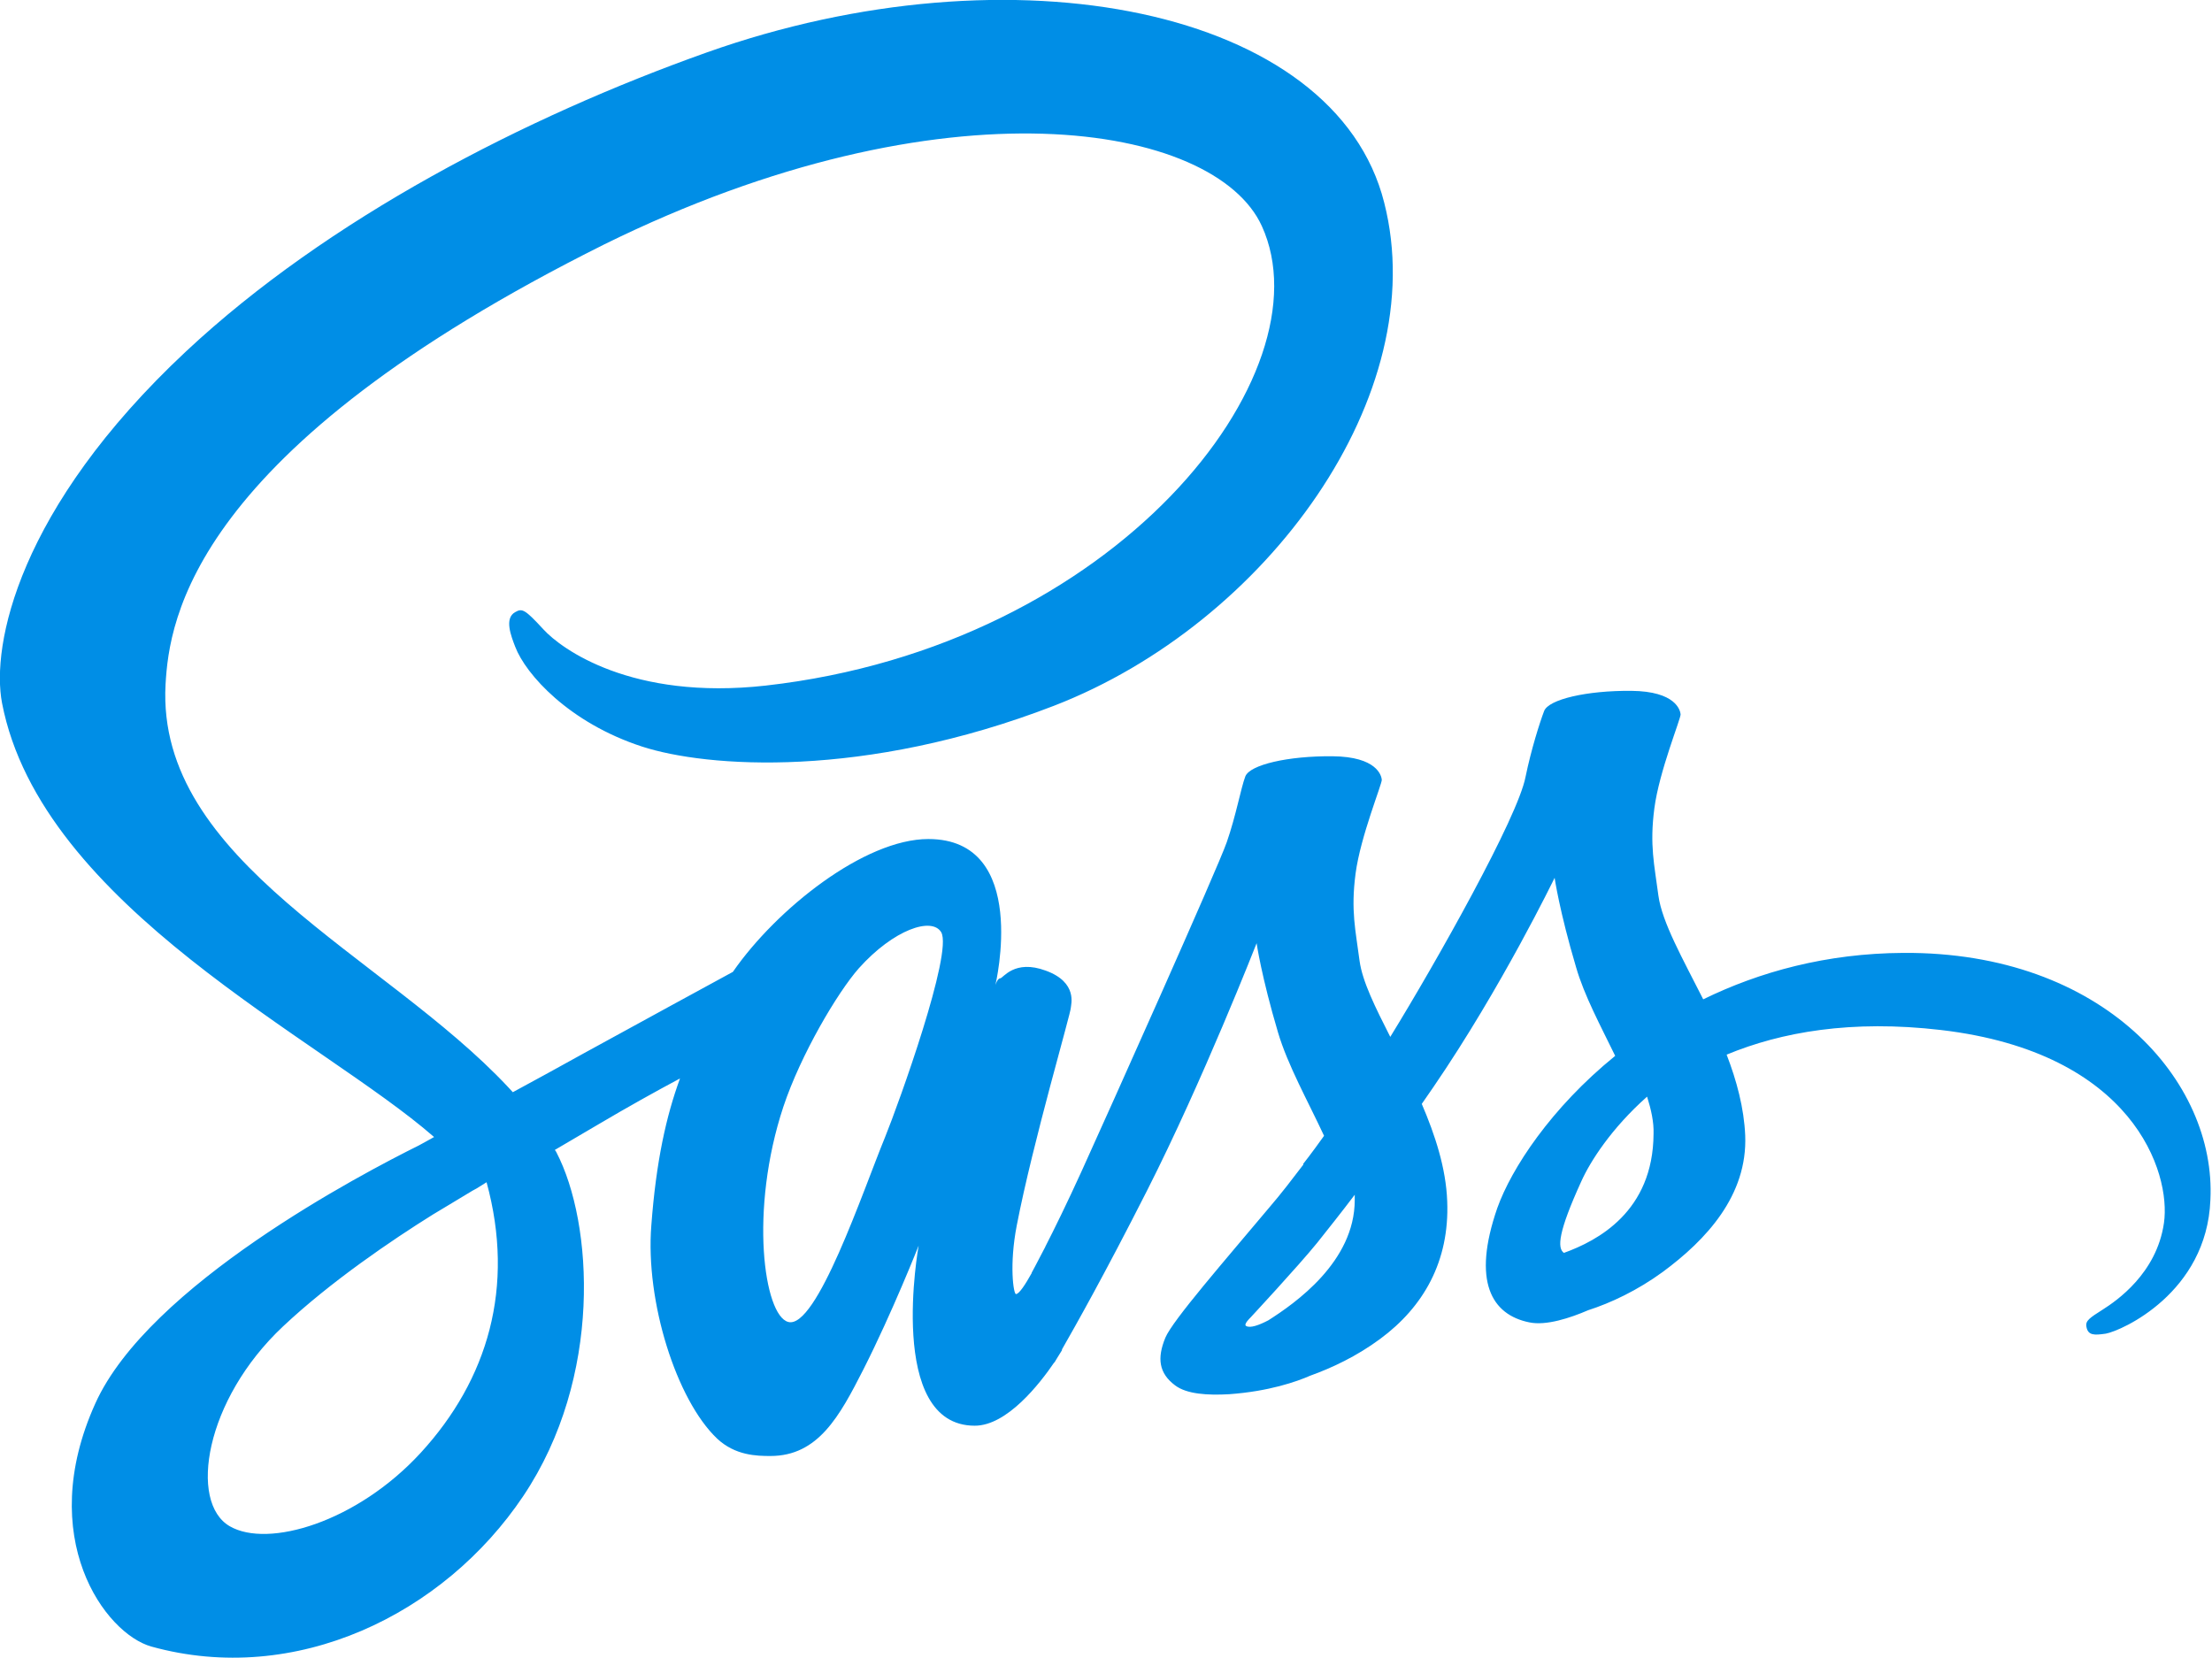
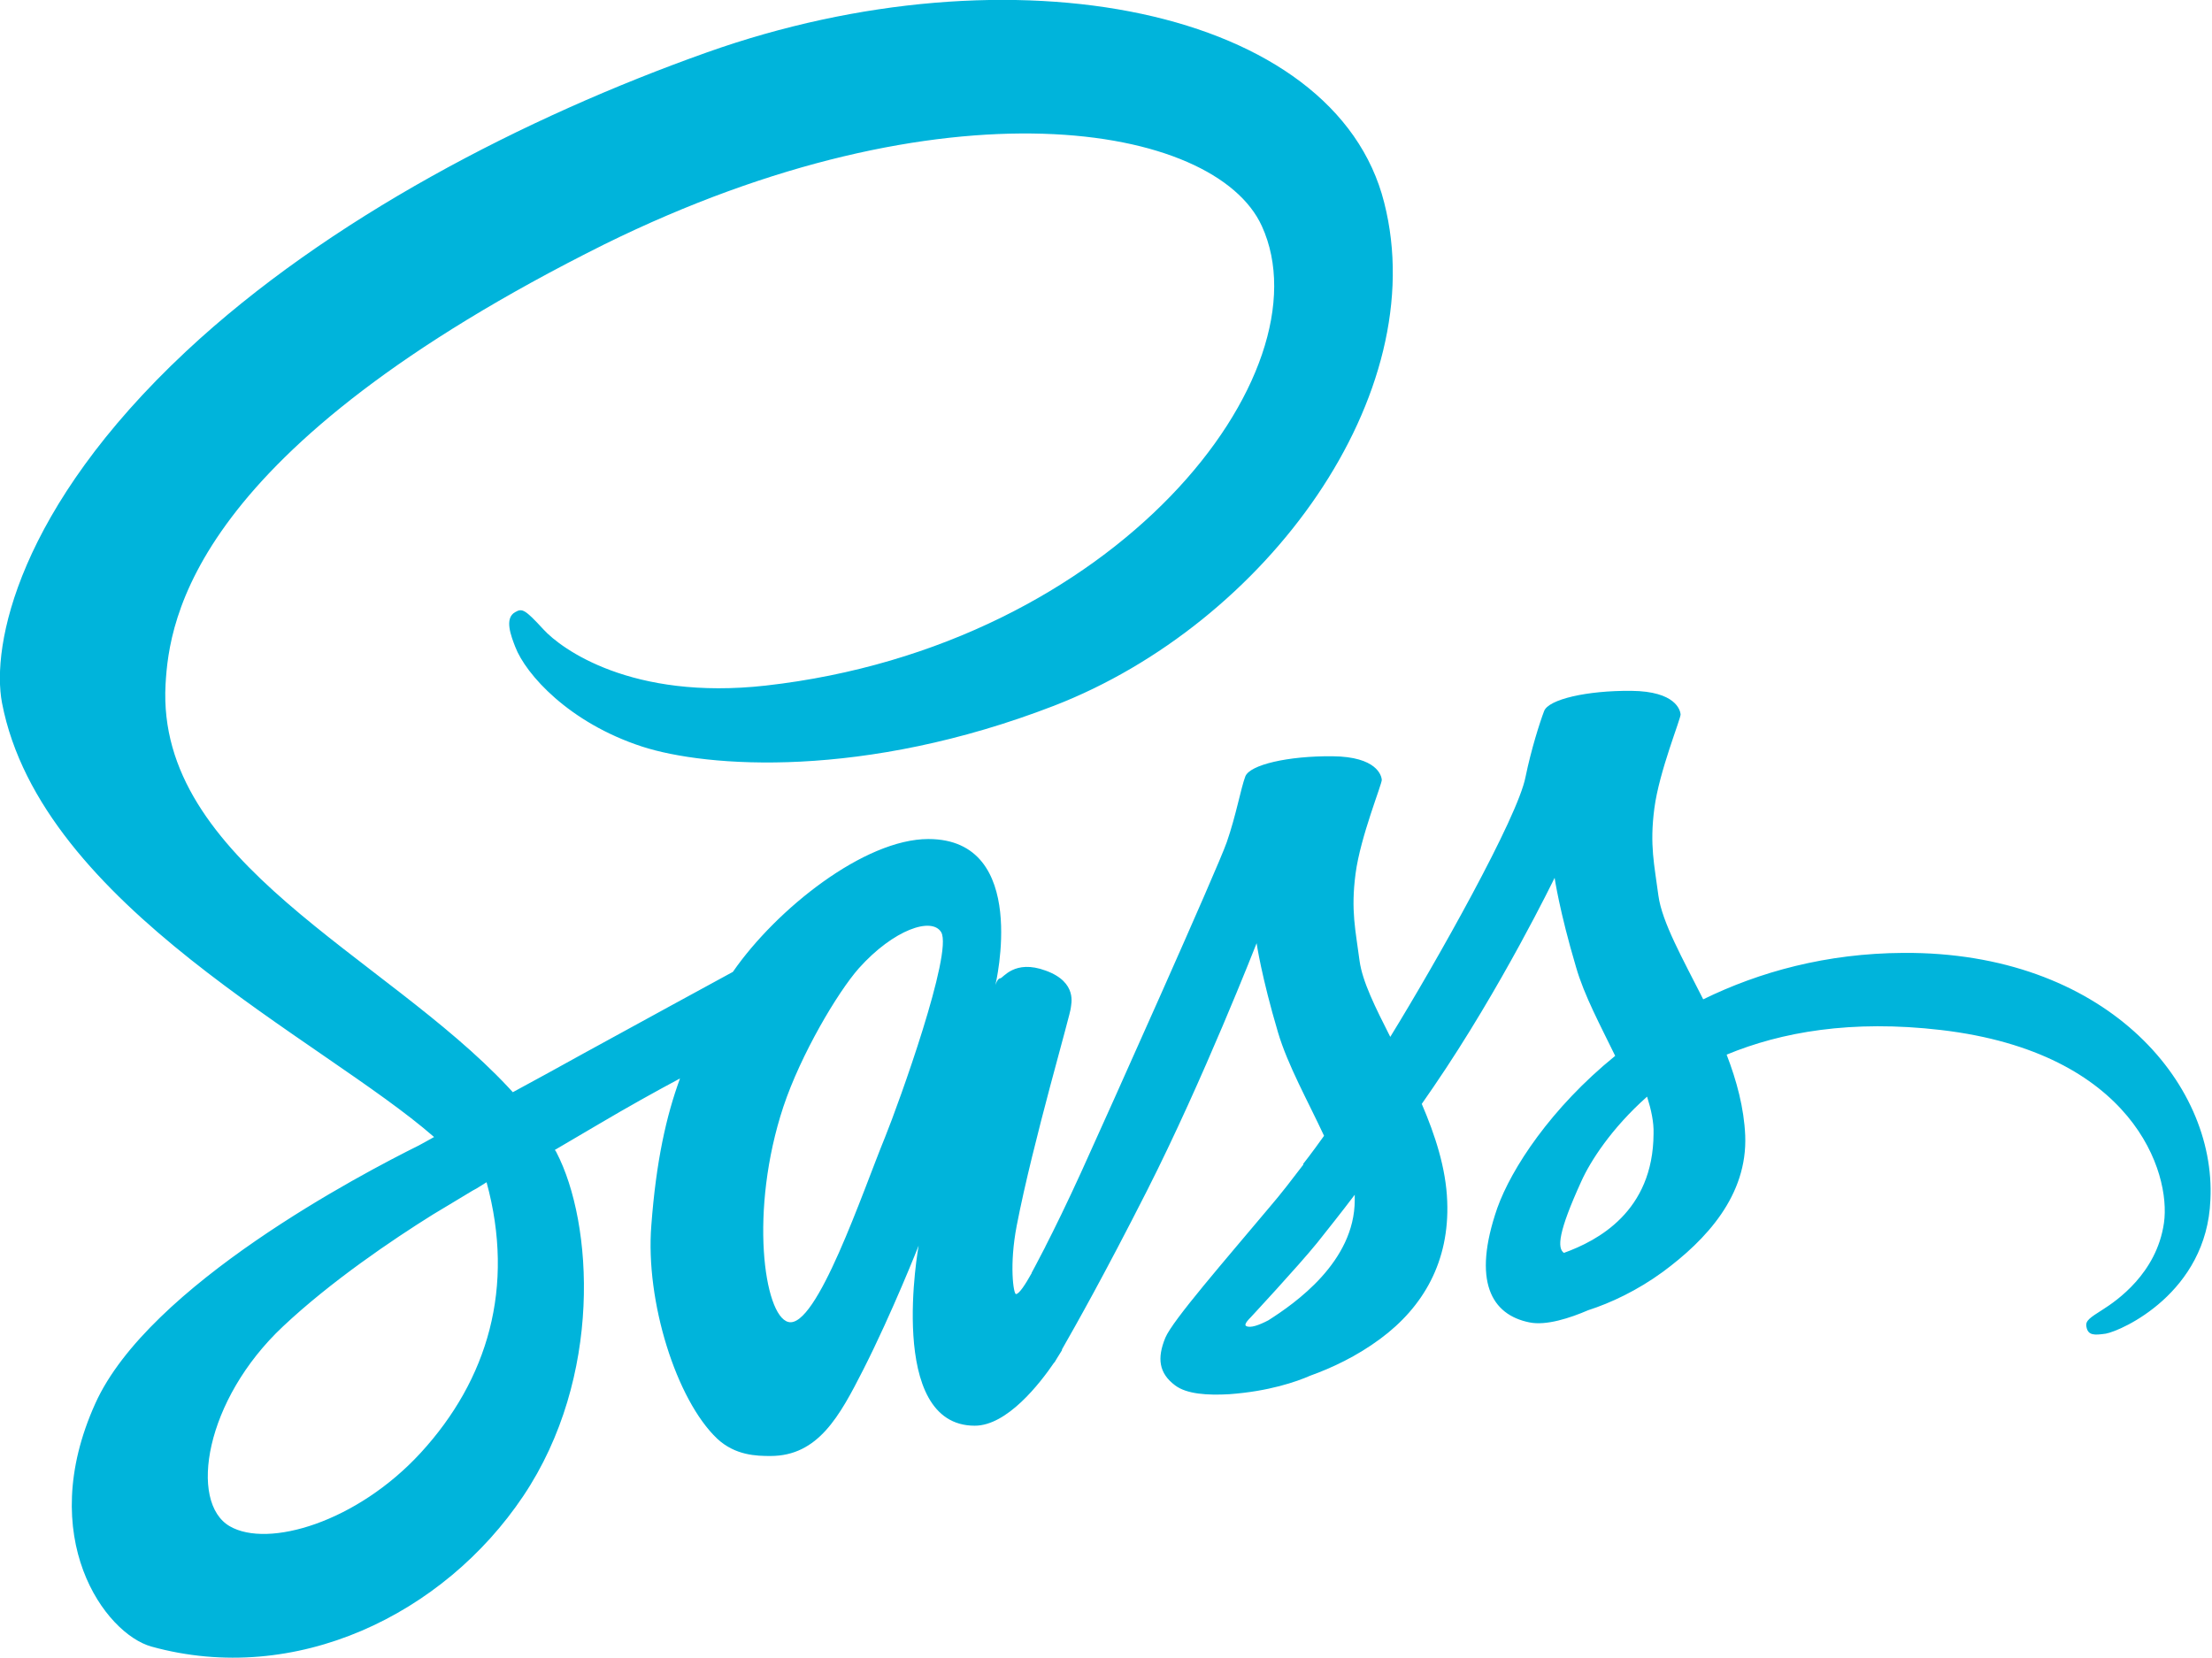
<svg xmlns="http://www.w3.org/2000/svg" version="1.1" id="Layer_1" x="0px" y="0px" viewBox="0 0 547.8 410.6" enable-background="new 0 0 547.8 410.6" xml:space="preserve">
-   <path fill="#008ee6" d="M471.4,236c-19.1,0.1-35.7,4.7-49.6,11.5c-5.1-10.1-10.2-19.1-11.1-25.7c-1-7.7-2.2-12.4-1-21.6  c1.2-9.2,6.6-22.3,6.5-23.3s-1.2-5.7-12.2-5.8c-11-0.1-20.5,2.1-21.6,5c-1.1,2.9-3.2,9.5-4.6,16.3c-1.9,10-22,45.7-33.5,64.4  c-3.7-7.3-6.9-13.7-7.6-18.8c-1-7.7-2.2-12.4-1-21.6c1.2-9.2,6.6-22.3,6.5-23.3c-0.1-1-1.2-5.7-12.2-5.8c-11-0.1-20.5,2.1-21.6,5  c-1.1,2.9-2.3,9.7-4.6,16.3c-2.3,6.6-29,66.2-36,81.6c-3.6,7.9-6.7,14.2-8.9,18.5c0,0,0,0,0,0s-0.1,0.3-0.4,0.8  c-1.9,3.7-3,5.7-3,5.7s0,0,0,0.1c-1.5,2.7-3.1,5.2-3.9,5.2c-0.6,0-1.7-7.2,0.2-17c4-20.7,13.5-52.9,13.4-54c0-0.6,1.8-6.2-6.2-9.1  c-7.8-2.9-10.6,1.9-11.3,1.9c-0.7,0-1.2,1.7-1.2,1.7s8.7-36.2-16.6-36.2c-15.8,0-37.6,17.3-48.4,32.9c-6.8,3.7-21.3,11.6-36.8,20.1  c-5.9,3.3-12,6.6-17.7,9.7c-0.4-0.4-0.8-0.9-1.2-1.3c-30.6-32.7-87.2-55.8-84.8-99.7c0.9-16,6.4-58,108.7-109  C233.9,19,300.9,30.5,312.5,56c16.6,36.4-35.9,104-122.9,113.8c-33.2,3.7-50.6-9.1-55-13.9c-4.6-5-5.3-5.3-7-4.3c-2.8,1.5-1,6,0,8.6  c2.6,6.8,13.3,18.8,31.4,24.7c16,5.2,54.9,8.1,102-10.1c52.7-20.4,93.9-77.1,81.8-124.6C330.7,2,250.7-13.9,175,13  C130,29,81.2,54.2,46.1,87c-41.7,39-48.3,72.9-45.6,87.1c9.7,50.4,79.2,83.2,107,107.5c-1.4,0.8-2.7,1.5-3.8,2.1  c-13.9,6.9-66.9,34.6-80.1,63.9c-15,33.2,2.4,57,13.9,60.2c35.7,9.9,72.4-7.9,92.1-37.3c19.7-29.4,17.3-67.6,8.2-85.1  c-0.1-0.2-0.2-0.4-0.4-0.6c3.6-2.1,7.3-4.3,10.9-6.4c7.1-4.2,14.1-8.1,20.1-11.3c-3.4,9.3-5.9,20.4-7.1,36.4  c-1.5,18.8,6.2,43.2,16.3,52.8c4.5,4.2,9.8,4.3,13.2,4.3c11.8,0,17.1-9.8,23-21.4c7.2-14.2,13.7-30.7,13.7-30.7s-8.1,44.6,13.9,44.6  c8,0,16.1-10.4,19.7-15.7c0,0.1,0,0.1,0,0.1s0.2-0.3,0.6-1c0.8-1.3,1.3-2.1,1.3-2.1s0-0.1,0-0.2c3.2-5.6,10.4-18.3,21.1-39.4  c13.8-27.2,27.1-61.2,27.1-61.2s1.2,8.3,5.3,22.1c2.4,8.1,7.4,17,11.4,25.6c-3.2,4.5-5.2,7-5.2,7s0,0,0.1,0.1  c-2.6,3.4-5.4,7.1-8.5,10.7c-10.9,13-23.9,27.9-25.7,32.2c-2.1,5.1-1.6,8.8,2.4,11.8c2.9,2.2,8.1,2.5,13.4,2.2  c9.8-0.7,16.7-3.1,20.1-4.6c5.3-1.9,11.5-4.8,17.3-9.1c10.7-7.9,17.2-19.2,16.6-34.1c-0.3-8.2-3-16.4-6.3-24.1  c1-1.4,1.9-2.8,2.9-4.2c16.9-24.7,30-51.8,30-51.8s1.2,8.3,5.3,22.1c2,7,6.1,14.6,9.7,22c-15.9,12.9-25.7,27.9-29.2,37.7  c-6.3,18.2-1.4,26.4,7.9,28.3c4.2,0.9,10.2-1.1,14.6-3c5.6-1.8,12.2-4.9,18.5-9.5c10.7-7.9,21-18.9,20.4-33.8  c-0.3-6.8-2.1-13.5-4.6-20c13.5-5.6,30.9-8.7,53.1-6.1c47.6,5.6,57,35.3,55.2,47.8c-1.8,12.5-11.8,19.3-15.1,21.4  c-3.3,2.1-4.4,2.8-4.1,4.3c0.4,2.2,2,2.1,4.8,1.7c3.9-0.7,25-10.1,25.9-33.1C548.9,267.8,520.9,235.7,471.4,236z M104.2,359.8  C88.4,377,66.4,383.5,56.9,378c-10.2-5.9-6.2-31.3,13.2-49.5c11.8-11.1,27-21.4,37.1-27.7c2.3-1.4,5.7-3.4,9.8-5.9  c0.7-0.4,1.1-0.6,1.1-0.6l0,0c0.8-0.5,1.6-1,2.4-1.5C127.6,318.8,120.8,341.7,104.2,359.8z M219.2,281.6c-5.5,13.4-17,47.7-24,45.8  c-6-1.6-9.7-27.6-1.2-53.3c4.3-12.9,13.4-28.3,18.7-34.3c8.6-9.6,18.1-12.8,20.4-8.9C236,236,222.6,273.2,219.2,281.6z M314.1,327  c-2.3,1.2-4.5,2-5.5,1.4c-0.7-0.4,1-2,1-2s11.9-12.8,16.6-18.6c2.7-3.4,5.9-7.4,9.3-11.9c0,0.4,0,0.9,0,1.3  C335.5,312.5,320.7,322.8,314.1,327z M387.3,310.3c-1.7-1.2-1.4-5.2,4.3-17.7c2.2-4.9,7.4-13.1,16.3-21c1,3.2,1.7,6.3,1.6,9.2  C409.4,300.1,395.6,307.3,387.3,310.3z" />
+   <path fill="#00b4db" d="M471.4,236c-19.1,0.1-35.7,4.7-49.6,11.5c-5.1-10.1-10.2-19.1-11.1-25.7c-1-7.7-2.2-12.4-1-21.6  c1.2-9.2,6.6-22.3,6.5-23.3s-1.2-5.7-12.2-5.8c-11-0.1-20.5,2.1-21.6,5c-1.1,2.9-3.2,9.5-4.6,16.3c-1.9,10-22,45.7-33.5,64.4  c-3.7-7.3-6.9-13.7-7.6-18.8c-1-7.7-2.2-12.4-1-21.6c1.2-9.2,6.6-22.3,6.5-23.3c-0.1-1-1.2-5.7-12.2-5.8c-11-0.1-20.5,2.1-21.6,5  c-1.1,2.9-2.3,9.7-4.6,16.3c-2.3,6.6-29,66.2-36,81.6c-3.6,7.9-6.7,14.2-8.9,18.5c0,0,0,0,0,0s-0.1,0.3-0.4,0.8  c-1.9,3.7-3,5.7-3,5.7s0,0,0,0.1c-1.5,2.7-3.1,5.2-3.9,5.2c-0.6,0-1.7-7.2,0.2-17c4-20.7,13.5-52.9,13.4-54c0-0.6,1.8-6.2-6.2-9.1  c-7.8-2.9-10.6,1.9-11.3,1.9c-0.7,0-1.2,1.7-1.2,1.7s8.7-36.2-16.6-36.2c-15.8,0-37.6,17.3-48.4,32.9c-6.8,3.7-21.3,11.6-36.8,20.1  c-5.9,3.3-12,6.6-17.7,9.7c-0.4-0.4-0.8-0.9-1.2-1.3c-30.6-32.7-87.2-55.8-84.8-99.7c0.9-16,6.4-58,108.7-109  C233.9,19,300.9,30.5,312.5,56c16.6,36.4-35.9,104-122.9,113.8c-33.2,3.7-50.6-9.1-55-13.9c-4.6-5-5.3-5.3-7-4.3c-2.8,1.5-1,6,0,8.6  c2.6,6.8,13.3,18.8,31.4,24.7c16,5.2,54.9,8.1,102-10.1c52.7-20.4,93.9-77.1,81.8-124.6C330.7,2,250.7-13.9,175,13  C130,29,81.2,54.2,46.1,87c-41.7,39-48.3,72.9-45.6,87.1c9.7,50.4,79.2,83.2,107,107.5c-1.4,0.8-2.7,1.5-3.8,2.1  c-13.9,6.9-66.9,34.6-80.1,63.9c-15,33.2,2.4,57,13.9,60.2c35.7,9.9,72.4-7.9,92.1-37.3c19.7-29.4,17.3-67.6,8.2-85.1  c-0.1-0.2-0.2-0.4-0.4-0.6c3.6-2.1,7.3-4.3,10.9-6.4c7.1-4.2,14.1-8.1,20.1-11.3c-3.4,9.3-5.9,20.4-7.1,36.4  c-1.5,18.8,6.2,43.2,16.3,52.8c4.5,4.2,9.8,4.3,13.2,4.3c11.8,0,17.1-9.8,23-21.4c7.2-14.2,13.7-30.7,13.7-30.7s-8.1,44.6,13.9,44.6  c8,0,16.1-10.4,19.7-15.7c0,0.1,0,0.1,0,0.1s0.2-0.3,0.6-1c0.8-1.3,1.3-2.1,1.3-2.1s0-0.1,0-0.2c3.2-5.6,10.4-18.3,21.1-39.4  c13.8-27.2,27.1-61.2,27.1-61.2s1.2,8.3,5.3,22.1c2.4,8.1,7.4,17,11.4,25.6c-3.2,4.5-5.2,7-5.2,7s0,0,0.1,0.1  c-2.6,3.4-5.4,7.1-8.5,10.7c-10.9,13-23.9,27.9-25.7,32.2c-2.1,5.1-1.6,8.8,2.4,11.8c2.9,2.2,8.1,2.5,13.4,2.2  c9.8-0.7,16.7-3.1,20.1-4.6c5.3-1.9,11.5-4.8,17.3-9.1c10.7-7.9,17.2-19.2,16.6-34.1c-0.3-8.2-3-16.4-6.3-24.1  c1-1.4,1.9-2.8,2.9-4.2c16.9-24.7,30-51.8,30-51.8s1.2,8.3,5.3,22.1c2,7,6.1,14.6,9.7,22c-15.9,12.9-25.7,27.9-29.2,37.7  c-6.3,18.2-1.4,26.4,7.9,28.3c4.2,0.9,10.2-1.1,14.6-3c5.6-1.8,12.2-4.9,18.5-9.5c10.7-7.9,21-18.9,20.4-33.8  c-0.3-6.8-2.1-13.5-4.6-20c13.5-5.6,30.9-8.7,53.1-6.1c47.6,5.6,57,35.3,55.2,47.8c-1.8,12.5-11.8,19.3-15.1,21.4  c-3.3,2.1-4.4,2.8-4.1,4.3c0.4,2.2,2,2.1,4.8,1.7c3.9-0.7,25-10.1,25.9-33.1C548.9,267.8,520.9,235.7,471.4,236z M104.2,359.8  C88.4,377,66.4,383.5,56.9,378c-10.2-5.9-6.2-31.3,13.2-49.5c11.8-11.1,27-21.4,37.1-27.7c2.3-1.4,5.7-3.4,9.8-5.9  c0.7-0.4,1.1-0.6,1.1-0.6l0,0c0.8-0.5,1.6-1,2.4-1.5C127.6,318.8,120.8,341.7,104.2,359.8z M219.2,281.6c-5.5,13.4-17,47.7-24,45.8  c-6-1.6-9.7-27.6-1.2-53.3c4.3-12.9,13.4-28.3,18.7-34.3c8.6-9.6,18.1-12.8,20.4-8.9C236,236,222.6,273.2,219.2,281.6z M314.1,327  c-2.3,1.2-4.5,2-5.5,1.4c-0.7-0.4,1-2,1-2s11.9-12.8,16.6-18.6c2.7-3.4,5.9-7.4,9.3-11.9c0,0.4,0,0.9,0,1.3  C335.5,312.5,320.7,322.8,314.1,327z M387.3,310.3c-1.7-1.2-1.4-5.2,4.3-17.7c2.2-4.9,7.4-13.1,16.3-21c1,3.2,1.7,6.3,1.6,9.2  C409.4,300.1,395.6,307.3,387.3,310.3z" />
  <g>
</g>
  <g>
</g>
  <g>
</g>
  <g>
</g>
  <g>
</g>
  <g>
</g>
</svg>
